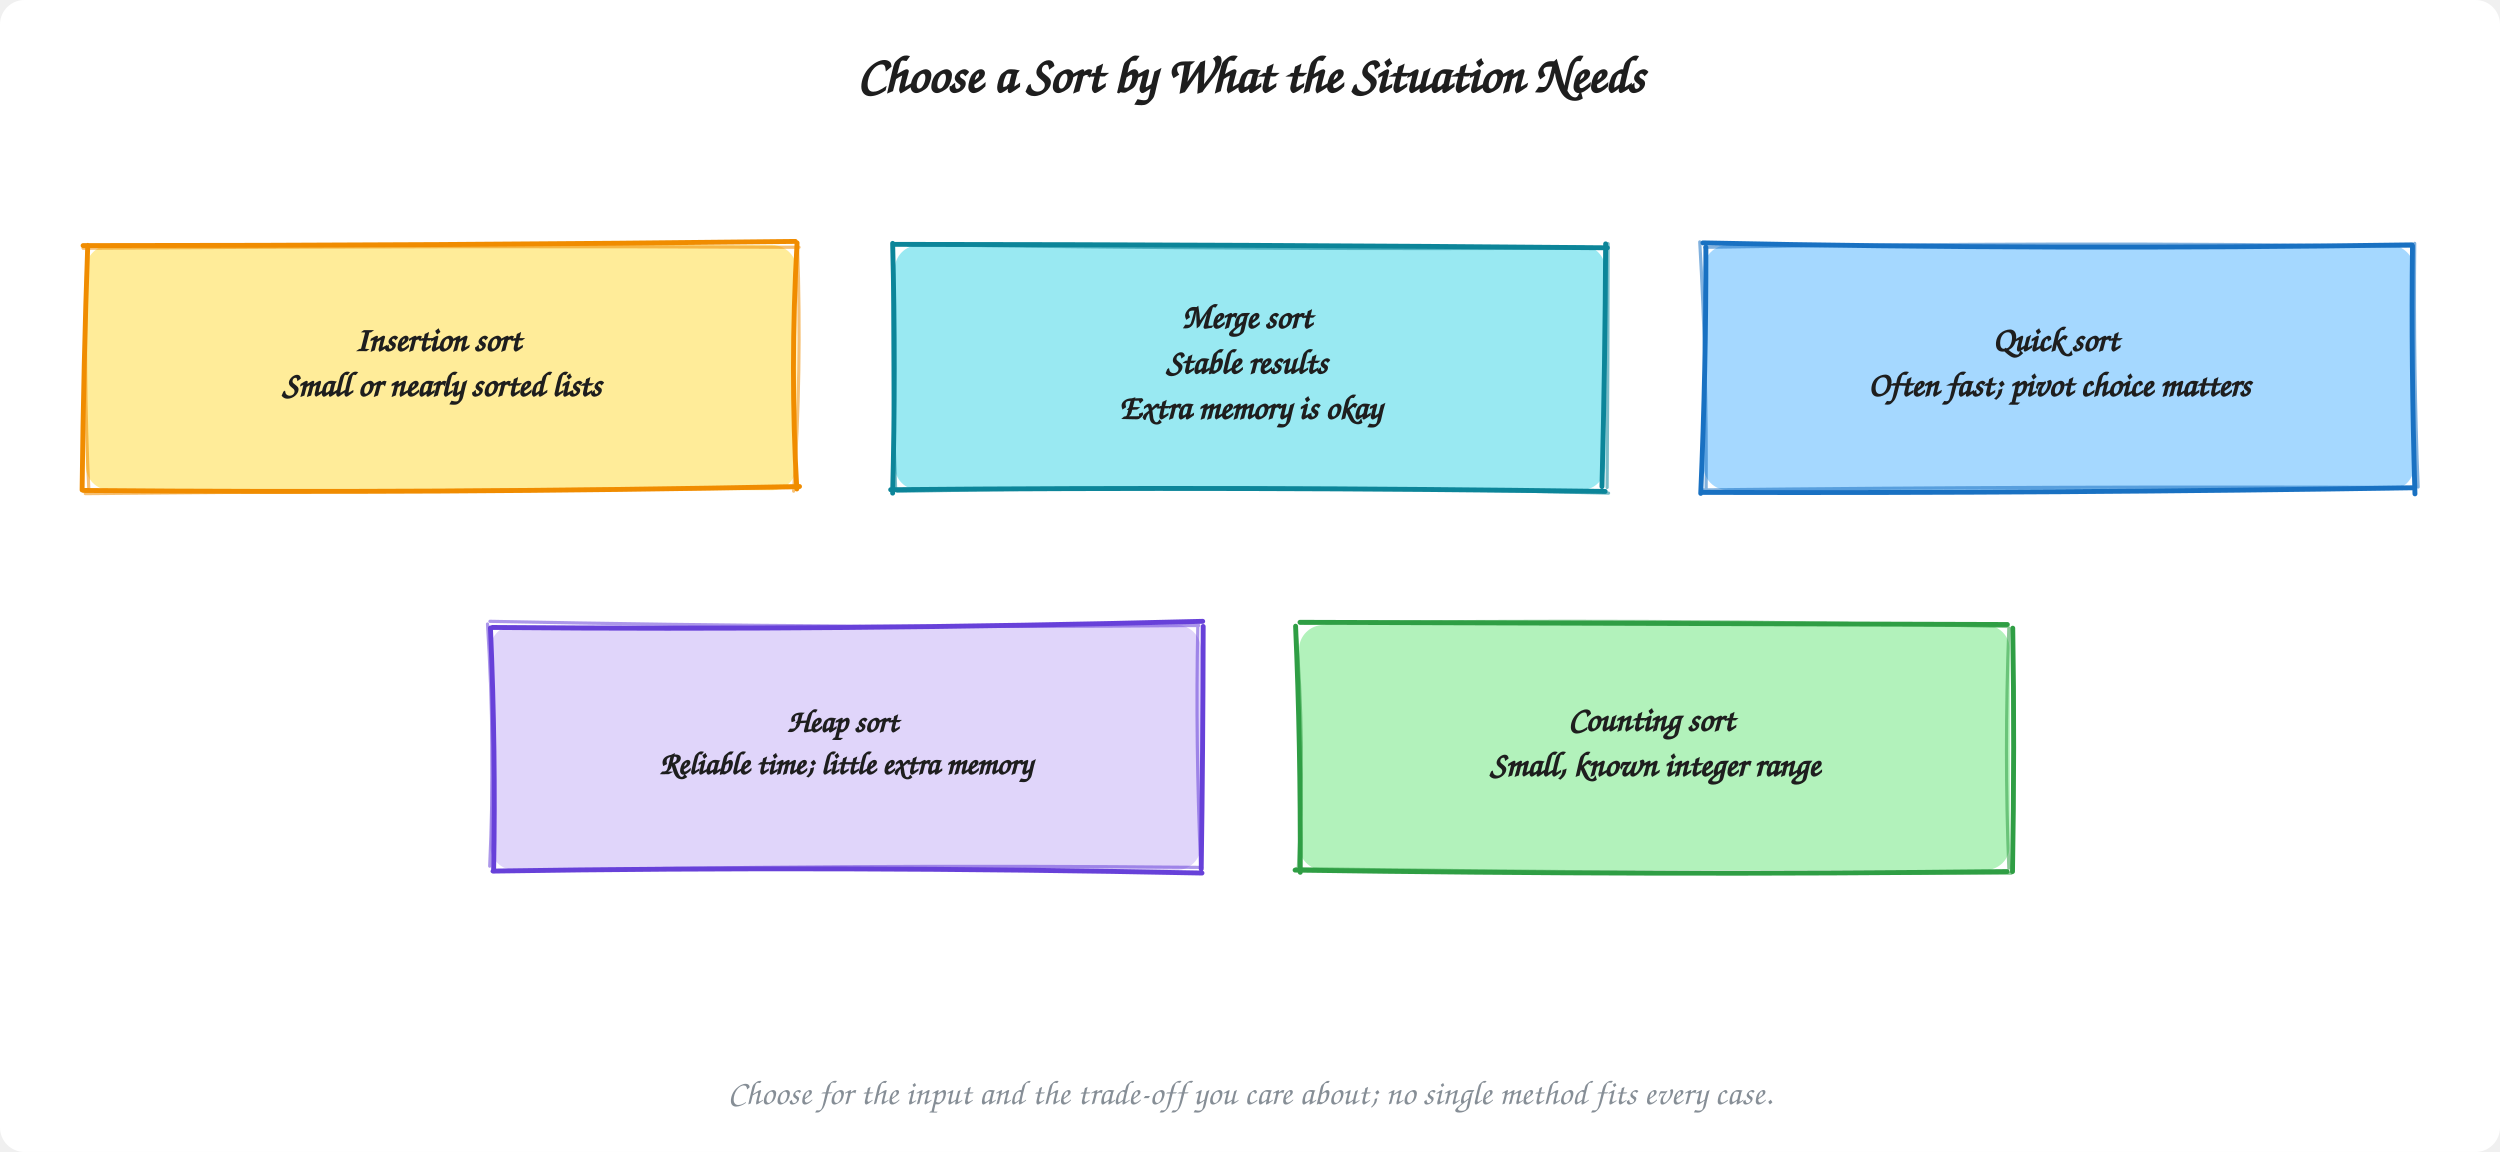
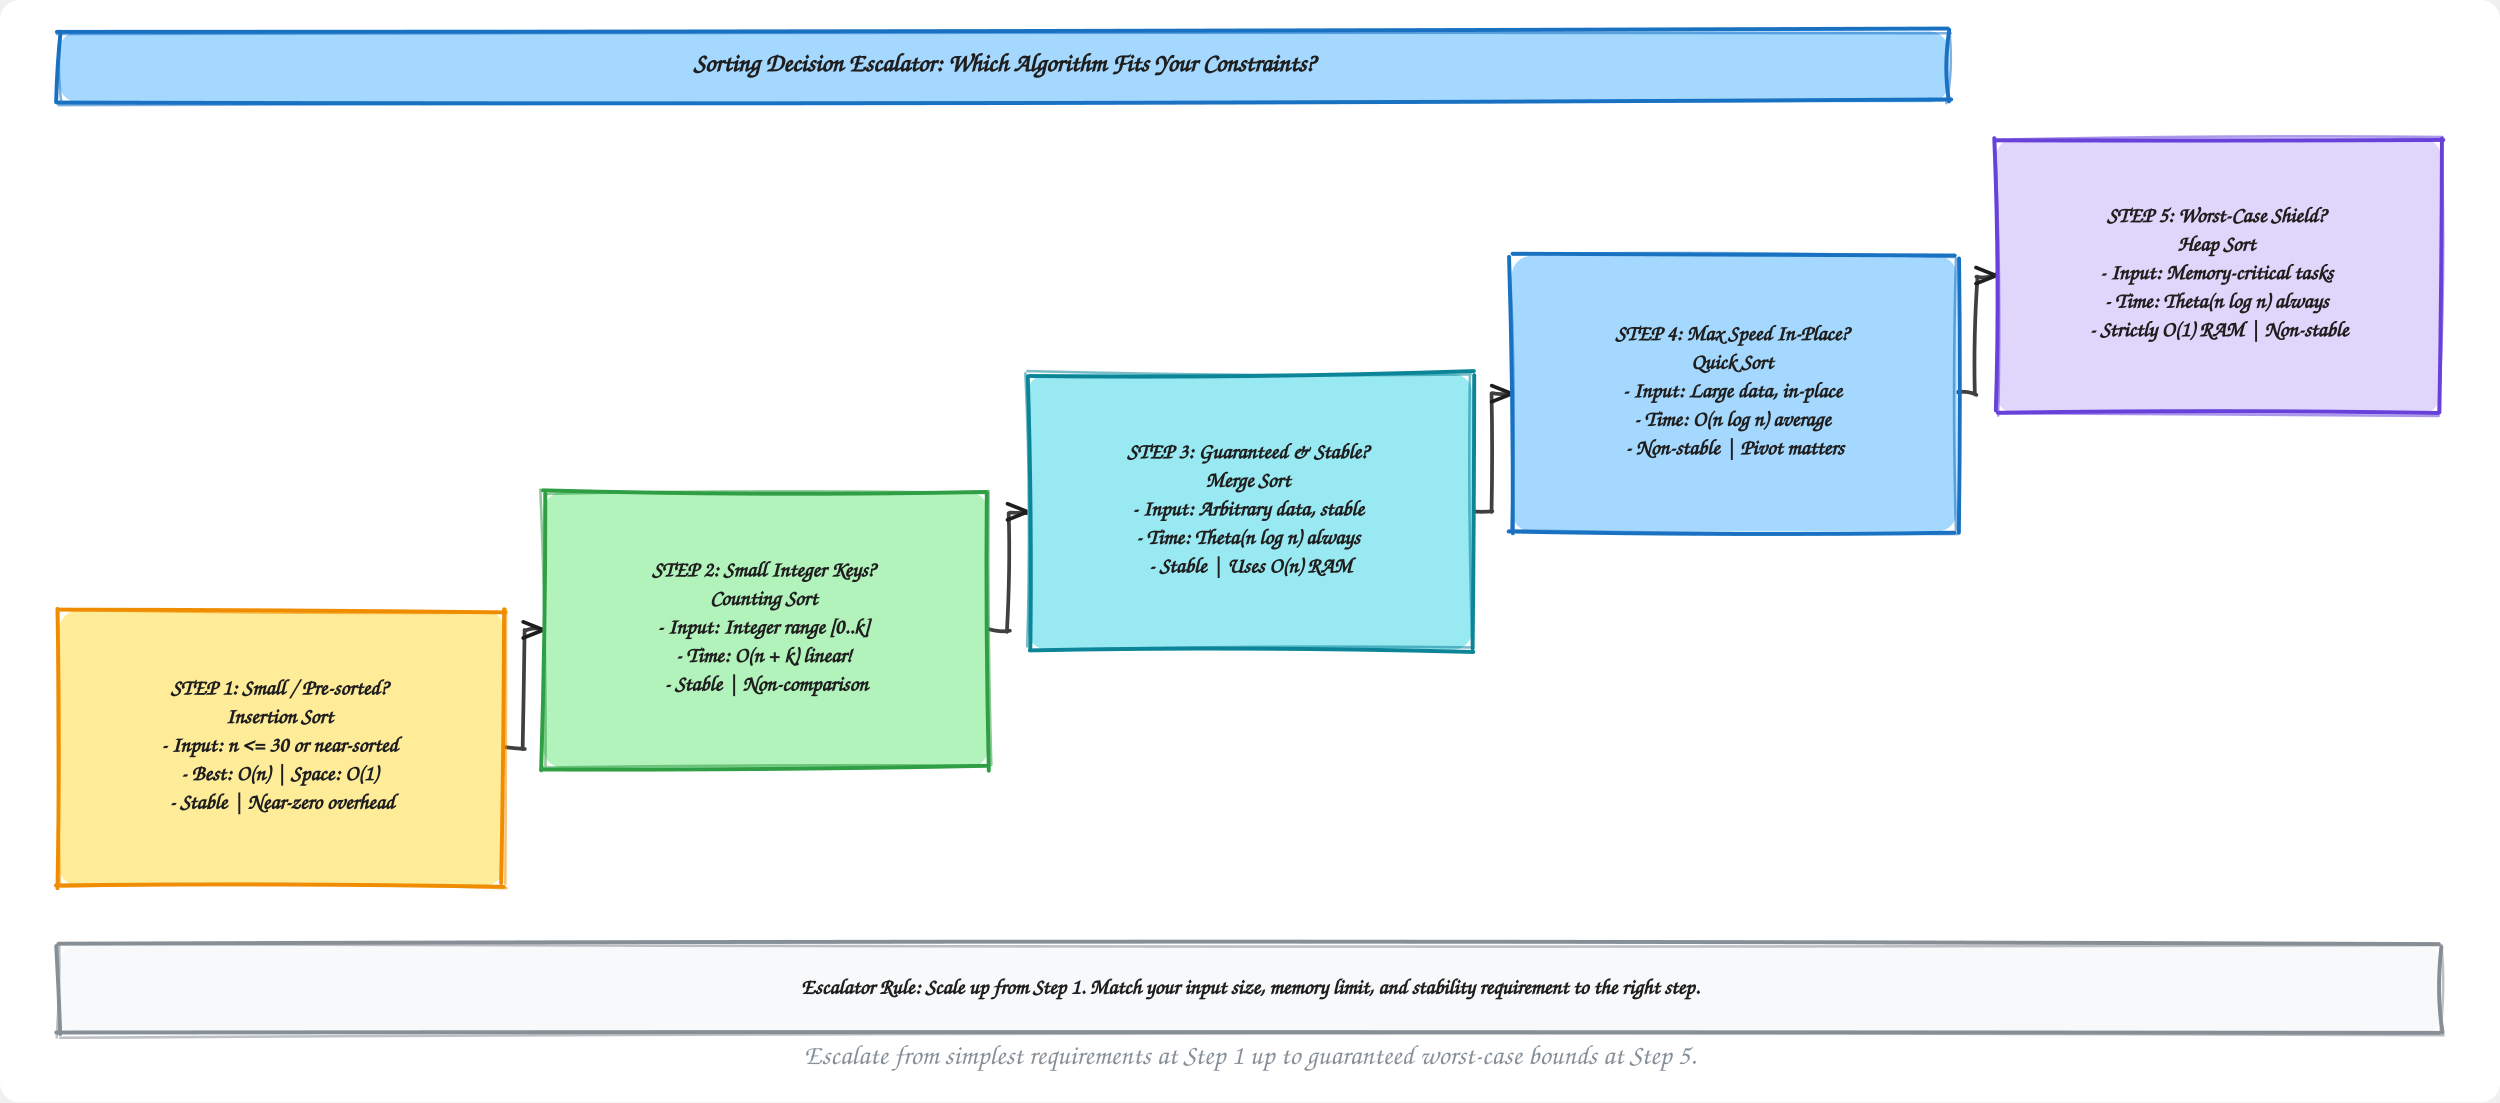
- <svg xmlns="http://www.w3.org/2000/svg" width="1020" height="470" viewBox="0 0 1020 470" role="img" aria-label="Choose a Sort by What the Situation Needs">
-   <rect width="1020" height="470" fill="#ffffff" rx="10" />
+ <svg xmlns="http://www.w3.org/2000/svg" width="1270" height="560" viewBox="0 0 1270 560" role="img" aria-label="Choose a Sort by What the Situation Needs">
+   <rect width="1270" height="560" fill="#ffffff" rx="10" />
  <text text-anchor="middle" dominant-baseline="central" font-family="&quot;Segoe Print&quot;, &quot;Bradley Hand&quot;, Chilanka, &quot;Comic Sans MS&quot;, &quot;Comic Neue&quot;, cursive" font-size="21" font-weight="bold" fill="#1e1e1e">
-     <tspan x="510.0" y="34.0">Choose a Sort by What the Situation Needs</tspan>
+     <tspan x="635.0" y="34.0">Choose a Sort by What the Situation Needs</tspan>
  </text>
-   <rect x="35.0" y="100.0" width="290.0" height="100.0" rx="10" fill="#ffec99" />
-   <path d="M33.9 100.2 Q179.4 100.2 324.5 98.5 M325.2 99.1 Q322.3 150.9 325.1 199.5 M326.2 198.5 Q179.5 201.4 34.0 200.1 M33.5 199.9 Q34.1 147.5 35.8 100.1" fill="none" stroke="#f08c00" stroke-width="2" stroke-linecap="round" />
-   <path d="M33.9 101.3 Q181.1 100.2 326.0 100.9 M325.4 100.6 Q327.2 152.1 323.8 200.4 M323.9 199.0 Q179.4 200.1 34.8 201.4 M36.3 201.1 Q33.9 151.2 35.6 101.1" fill="none" stroke="#f08c00" stroke-width="1.3" stroke-linecap="round" opacity="0.55" />
-   <text text-anchor="middle" dominant-baseline="central" font-family="&quot;Segoe Print&quot;, &quot;Bradley Hand&quot;, Chilanka, &quot;Comic Sans MS&quot;, &quot;Comic Neue&quot;, cursive" font-size="14" font-weight="bold" fill="#1e1e1e">
-     <tspan x="180.0" y="140.8">Insertion sort</tspan>
-     <tspan x="180.0" y="159.2">Small or nearly sorted lists</tspan>
+   <path d="M255.9 379.5 Q261.0 380.1 266.6 380.5 M265.5 380.6 Q266.1 350.1 266.5 320.0 M266.6 320.5 Q271.1 318.3 276.0 320.0" fill="none" stroke="#1e1e1e" stroke-width="1.9" stroke-linecap="round" opacity="0.85" />
+   <path d="M265.8 324.1 L276.0 320.0 L265.8 315.9" fill="none" stroke="#1e1e1e" stroke-width="1.9" stroke-linecap="round" stroke-linejoin="round" />
+   <path d="M501.8 319.5 Q508.3 321.3 513.0 320.4 M511.5 321.0 Q513.3 288.4 512.4 260.7 M513.0 260.4 Q515.4 260.5 522.7 260.7" fill="none" stroke="#1e1e1e" stroke-width="1.9" stroke-linecap="round" opacity="0.85" />
+   <path d="M511.8 264.1 L522.0 260.0 L511.8 255.9" fill="none" stroke="#1e1e1e" stroke-width="1.9" stroke-linecap="round" stroke-linejoin="round" />
+   <path d="M747.4 259.7 Q752.7 260.3 758.1 259.7 M757.7 260.1 Q758.3 228.6 757.7 199.8 M758.1 199.7 Q761.6 200.5 767.8 200.1" fill="none" stroke="#1e1e1e" stroke-width="1.9" stroke-linecap="round" opacity="0.85" />
+   <path d="M757.8 204.1 L768.0 200.0 L757.8 195.9" fill="none" stroke="#1e1e1e" stroke-width="1.9" stroke-linecap="round" stroke-linejoin="round" />
+   <path d="M994.3 199.2 Q999.9 198.5 1004.0 200.6 M1003.2 200.0 Q1002.5 169.8 1004.6 140.5 M1004.0 140.6 Q1008.8 141.7 1014.5 139.2" fill="none" stroke="#1e1e1e" stroke-width="1.9" stroke-linecap="round" opacity="0.85" />
+   <path d="M1003.8 144.1 L1014.0 140.0 L1003.8 135.9" fill="none" stroke="#1e1e1e" stroke-width="1.9" stroke-linecap="round" stroke-linejoin="round" />
+   <rect x="30.0" y="16.0" width="960.0" height="36.0" rx="10" fill="#a5d8ff" />
+   <path d="M28.9 16.2 Q509.4 16.2 989.5 14.5 M990.2 15.1 Q987.3 34.9 990.1 51.5 M991.2 50.5 Q509.5 53.4 29.0 52.1 M28.5 51.9 Q29.1 31.5 30.8 16.1" fill="none" stroke="#1971c2" stroke-width="2" stroke-linecap="round" />
+   <path d="M28.9 17.3 Q511.1 16.2 991.0 16.9 M990.4 16.6 Q992.2 36.1 988.8 52.4 M988.9 51.0 Q509.4 52.1 29.8 53.4 M31.3 53.1 Q28.9 35.2 30.6 17.1" fill="none" stroke="#1971c2" stroke-width="1.3" stroke-linecap="round" opacity="0.55" />
+   <text text-anchor="middle" dominant-baseline="central" font-family="&quot;Segoe Print&quot;, &quot;Bradley Hand&quot;, Chilanka, &quot;Comic Sans MS&quot;, &quot;Comic Neue&quot;, cursive" font-size="13" font-weight="bold" fill="#1e1e1e">
+     <tspan x="510.0" y="34.0">Sorting Decision Escalator: Which Algorithm Fits Your Constraints?</tspan>
  </text>
-   <rect x="365.0" y="100.0" width="290.0" height="100.0" rx="10" fill="#99e9f2" />
-   <path d="M365.1 99.7 Q507.4 99.8 655.8 101.1 M655.1 99.5 Q654.9 147.9 653.6 198.5 M654.9 200.5 Q508.4 198.5 363.4 199.8 M364.2 201.2 Q365.5 150.6 364.2 99.3" fill="none" stroke="#0c8599" stroke-width="2" stroke-linecap="round" />
-   <path d="M366.4 99.7 Q512.3 102.0 655.1 101.2 M656.1 99.4 Q656.1 147.2 655.7 198.9 M656.3 201.2 Q511.6 197.4 366.1 200.5 M365.4 199.2 Q363.7 152.8 364.5 100.2" fill="none" stroke="#0c8599" stroke-width="1.3" stroke-linecap="round" opacity="0.55" />
-   <text text-anchor="middle" dominant-baseline="central" font-family="&quot;Segoe Print&quot;, &quot;Bradley Hand&quot;, Chilanka, &quot;Comic Sans MS&quot;, &quot;Comic Neue&quot;, cursive" font-size="14" font-weight="bold" fill="#1e1e1e">
-     <tspan x="510.0" y="131.5">Merge sort</tspan>
-     <tspan x="510.0" y="150.0">Stable results</tspan>
-     <tspan x="510.0" y="168.5">Extra memory is okay</tspan>
+   <rect x="30.0" y="310.0" width="226.0" height="140.0" rx="10" fill="#ffec99" />
+   <path d="M30.1 309.7 Q140.4 309.8 256.8 311.1 M256.1 309.5 Q255.9 377.9 254.6 448.5 M255.9 450.5 Q141.4 448.5 28.4 449.8 M29.2 451.2 Q30.5 380.6 29.2 309.3" fill="none" stroke="#f08c00" stroke-width="2" stroke-linecap="round" />
+   <path d="M31.4 309.7 Q145.3 312.0 256.1 311.2 M257.1 309.4 Q257.1 377.2 256.7 448.9 M257.3 451.2 Q144.6 447.4 31.1 450.5 M30.4 449.2 Q28.7 382.8 29.5 310.2" fill="none" stroke="#f08c00" stroke-width="1.3" stroke-linecap="round" opacity="0.55" />
+   <text text-anchor="middle" dominant-baseline="central" font-family="&quot;Segoe Print&quot;, &quot;Bradley Hand&quot;, Chilanka, &quot;Comic Sans MS&quot;, &quot;Comic Neue&quot;, cursive" font-size="11" font-weight="bold" fill="#1e1e1e">
+     <tspan x="143.0" y="351.0">STEP 1: Small / Pre-sorted?</tspan>
+     <tspan x="143.0" y="365.5">Insertion Sort</tspan>
+     <tspan x="143.0" y="380.0">- Input: n &lt;= 30 or near-sorted</tspan>
+     <tspan x="143.0" y="394.5">- Best: O(n) | Space: O(1)</tspan>
+     <tspan x="143.0" y="409.0">- Stable | Near-zero overhead</tspan>
  </text>
-   <rect x="695.0" y="100.0" width="290.0" height="100.0" rx="10" fill="#a5d8ff" />
-   <path d="M694.8 99.1 Q838.5 102.1 984.1 99.9 M984.3 100.3 Q983.7 147.8 985.3 201.5 M985.2 199.0 Q841.7 201.3 694.2 200.9 M693.9 201.3 Q696.1 150.2 696.0 100.9" fill="none" stroke="#1971c2" stroke-width="2" stroke-linecap="round" />
-   <path d="M695.5 100.9 Q840.7 98.5 983.6 100.5 M985.2 99.3 Q984.7 151.7 986.6 198.7 M984.4 198.9 Q837.2 198.3 694.6 199.9 M696.1 200.8 Q696.5 149.9 693.5 98.7" fill="none" stroke="#1971c2" stroke-width="1.3" stroke-linecap="round" opacity="0.55" />
-   <text text-anchor="middle" dominant-baseline="central" font-family="&quot;Segoe Print&quot;, &quot;Bradley Hand&quot;, Chilanka, &quot;Comic Sans MS&quot;, &quot;Comic Neue&quot;, cursive" font-size="14" font-weight="bold" fill="#1e1e1e">
-     <tspan x="840.0" y="140.8">Quick sort</tspan>
-     <tspan x="840.0" y="159.2">Often fast; pivot choice matters</tspan>
+   <rect x="276.0" y="250.0" width="226.0" height="140.0" rx="10" fill="#b2f2bb" />
+   <path d="M275.8 249.1 Q387.5 252.1 501.1 249.9 M501.3 250.3 Q500.7 317.8 502.3 391.5 M502.2 389.0 Q390.7 391.3 275.2 390.9 M274.9 391.3 Q277.1 320.2 277.0 250.9" fill="none" stroke="#2f9e44" stroke-width="2" stroke-linecap="round" />
+   <path d="M276.5 250.9 Q389.7 248.5 500.6 250.5 M502.2 249.3 Q501.7 321.7 503.6 388.7 M501.4 388.9 Q386.2 388.3 275.6 389.9 M277.1 390.8 Q277.5 319.9 274.5 248.7" fill="none" stroke="#2f9e44" stroke-width="1.3" stroke-linecap="round" opacity="0.55" />
+   <text text-anchor="middle" dominant-baseline="central" font-family="&quot;Segoe Print&quot;, &quot;Bradley Hand&quot;, Chilanka, &quot;Comic Sans MS&quot;, &quot;Comic Neue&quot;, cursive" font-size="11" font-weight="bold" fill="#1e1e1e">
+     <tspan x="389.0" y="291.0">STEP 2: Small Integer Keys?</tspan>
+     <tspan x="389.0" y="305.5">Counting Sort</tspan>
+     <tspan x="389.0" y="320.0">- Input: Integer range [0..k]</tspan>
+     <tspan x="389.0" y="334.5">- Time: O(n + k) linear!</tspan>
+     <tspan x="389.0" y="349.0">- Stable | Non-comparison</tspan>
  </text>
-   <rect x="200.0" y="255.0" width="290.0" height="100.0" rx="10" fill="#e0d5fa" />
-   <path d="M200.9 256.0 Q343.0 257.3 490.7 253.5 M490.9 255.6 Q490.8 306.0 490.1 354.5 M490.4 356.2 Q343.1 353.2 201.2 355.4 M201.4 354.7 Q202.3 307.0 200.1 256.2" fill="none" stroke="#6741d9" stroke-width="2" stroke-linecap="round" />
-   <path d="M199.9 253.5 Q347.0 256.5 489.1 255.2 M488.7 255.8 Q487.7 302.5 489.9 354.1 M490.3 353.9 Q343.7 352.5 200.8 355.6 M199.8 353.4 Q202.1 304.2 198.9 254.6" fill="none" stroke="#6741d9" stroke-width="1.3" stroke-linecap="round" opacity="0.55" />
-   <text text-anchor="middle" dominant-baseline="central" font-family="&quot;Segoe Print&quot;, &quot;Bradley Hand&quot;, Chilanka, &quot;Comic Sans MS&quot;, &quot;Comic Neue&quot;, cursive" font-size="13" font-weight="bold" fill="#1e1e1e">
-     <tspan x="345.0" y="296.4">Heap sort</tspan>
-     <tspan x="345.0" y="313.6">Reliable time; little extra memory</tspan>
+   <rect x="522.0" y="190.0" width="226.0" height="140.0" rx="10" fill="#99e9f2" />
+   <path d="M522.9 191.0 Q633.0 192.3 748.7 188.5 M748.9 190.6 Q748.8 261.0 748.1 329.5 M748.4 331.2 Q633.1 328.2 523.2 330.4 M523.4 329.7 Q524.3 262.0 522.1 191.2" fill="none" stroke="#0c8599" stroke-width="2" stroke-linecap="round" />
+   <path d="M521.9 188.5 Q637.0 191.5 747.1 190.2 M746.7 190.8 Q745.7 257.5 747.9 329.1 M748.3 328.9 Q633.7 327.5 522.8 330.6 M521.8 328.4 Q524.1 259.2 520.9 189.6" fill="none" stroke="#0c8599" stroke-width="1.3" stroke-linecap="round" opacity="0.55" />
+   <text text-anchor="middle" dominant-baseline="central" font-family="&quot;Segoe Print&quot;, &quot;Bradley Hand&quot;, Chilanka, &quot;Comic Sans MS&quot;, &quot;Comic Neue&quot;, cursive" font-size="11" font-weight="bold" fill="#1e1e1e">
+     <tspan x="635.0" y="231.0">STEP 3: Guaranteed &amp; Stable?</tspan>
+     <tspan x="635.0" y="245.5">Merge Sort</tspan>
+     <tspan x="635.0" y="260.0">- Input: Arbitrary data, stable</tspan>
+     <tspan x="635.0" y="274.5">- Time: Theta(n log n) always</tspan>
+     <tspan x="635.0" y="289.0">- Stable | Uses O(n) RAM</tspan>
  </text>
-   <rect x="530.0" y="255.0" width="290.0" height="100.0" rx="10" fill="#b2f2bb" />
-   <path d="M530.4 253.9 Q677.5 254.4 819.0 254.8 M821.2 256.3 Q822.0 303.9 821.1 355.6 M818.9 355.6 Q677.3 357.2 528.4 355.0 M530.5 355.9 Q530.7 303.5 528.6 255.5" fill="none" stroke="#2f9e44" stroke-width="2" stroke-linecap="round" />
-   <path d="M530.6 254.3 Q674.7 252.2 818.6 255.6 M819.6 256.2 Q817.7 307.4 819.6 354.2 M820.6 356.3 Q676.8 356.4 528.9 354.4 M529.7 354.2 Q532.7 302.9 528.6 255.2" fill="none" stroke="#2f9e44" stroke-width="1.3" stroke-linecap="round" opacity="0.55" />
-   <text text-anchor="middle" dominant-baseline="central" font-family="&quot;Segoe Print&quot;, &quot;Bradley Hand&quot;, Chilanka, &quot;Comic Sans MS&quot;, &quot;Comic Neue&quot;, cursive" font-size="14" font-weight="bold" fill="#1e1e1e">
-     <tspan x="675.0" y="295.8">Counting sort</tspan>
-     <tspan x="675.0" y="314.2">Small, known integer range</tspan>
+   <rect x="768.0" y="130.0" width="226.0" height="140.0" rx="10" fill="#a5d8ff" />
+   <path d="M768.4 128.9 Q883.5 129.4 993.0 129.8 M995.2 131.3 Q996.0 198.9 995.1 270.6 M992.9 270.6 Q883.3 272.2 766.4 270.0 M768.5 270.9 Q768.7 198.5 766.6 130.5" fill="none" stroke="#1971c2" stroke-width="2" stroke-linecap="round" />
+   <path d="M768.6 129.3 Q880.7 127.2 992.6 130.6 M993.6 131.2 Q991.7 202.4 993.6 269.2 M994.6 271.3 Q882.8 271.4 766.9 269.4 M767.7 269.2 Q770.7 197.9 766.6 130.2" fill="none" stroke="#1971c2" stroke-width="1.3" stroke-linecap="round" opacity="0.55" />
+   <text text-anchor="middle" dominant-baseline="central" font-family="&quot;Segoe Print&quot;, &quot;Bradley Hand&quot;, Chilanka, &quot;Comic Sans MS&quot;, &quot;Comic Neue&quot;, cursive" font-size="11" font-weight="bold" fill="#1e1e1e">
+     <tspan x="881.0" y="171.0">STEP 4: Max Speed In-Place?</tspan>
+     <tspan x="881.0" y="185.5">Quick Sort</tspan>
+     <tspan x="881.0" y="200.0">- Input: Large data, in-place</tspan>
+     <tspan x="881.0" y="214.5">- Time: O(n log n) average</tspan>
+     <tspan x="881.0" y="229.0">- Non-stable | Pivot matters</tspan>
+   </text>
+   <rect x="1014.0" y="70.0" width="226.0" height="140.0" rx="10" fill="#e0d5fa" />
+   <path d="M1014.0 71.3 Q1127.8 71.6 1241.2 71.1 M1240.5 70.4 Q1240.4 138.7 1239.2 209.5 M1238.7 209.8 Q1125.9 208.0 1015.0 209.7 M1013.9 208.5 Q1016.0 141.5 1013.1 70.2" fill="none" stroke="#6741d9" stroke-width="2" stroke-linecap="round" />
+   <path d="M1013.4 71.0 Q1126.4 68.5 1240.8 69.6 M1240.2 71.5 Q1242.6 139.5 1238.8 210.0 M1238.8 211.3 Q1125.9 210.5 1014.5 209.9 M1015.1 211.1 Q1016.7 139.2 1013.3 70.3" fill="none" stroke="#6741d9" stroke-width="1.3" stroke-linecap="round" opacity="0.55" />
+   <text text-anchor="middle" dominant-baseline="central" font-family="&quot;Segoe Print&quot;, &quot;Bradley Hand&quot;, Chilanka, &quot;Comic Sans MS&quot;, &quot;Comic Neue&quot;, cursive" font-size="11" font-weight="bold" fill="#1e1e1e">
+     <tspan x="1127.0" y="111.0">STEP 5: Worst-Case Shield?</tspan>
+     <tspan x="1127.0" y="125.5">Heap Sort</tspan>
+     <tspan x="1127.0" y="140.0">- Input: Memory-critical tasks</tspan>
+     <tspan x="1127.0" y="154.5">- Time: Theta(n log n) always</tspan>
+     <tspan x="1127.0" y="169.0">- Strictly O(1) RAM | Non-stable</tspan>
+   </text>
+   <rect x="30.0" y="480.0" width="1210.0" height="46.0" rx="10" fill="#f8f9fa" />
+   <path d="M29.7 479.4 Q634.8 477.2 1238.9 479.6 M1240.2 481.1 Q1237.6 504.5 1240.8 524.5 M1239.1 524.7 Q635.5 524.0 28.6 524.5 M30.6 525.3 Q29.7 500.2 28.6 480.6" fill="none" stroke="#868e96" stroke-width="2" stroke-linecap="round" />
+   <path d="M29.9 479.4 Q637.0 482.0 1240.3 480.1 M1240.3 481.5 Q1242.3 501.4 1239.6 525.5 M1241.4 525.9 Q632.9 523.4 30.6 527.2 M28.8 527.0 Q30.4 502.8 30.1 480.2" fill="none" stroke="#868e96" stroke-width="1.3" stroke-linecap="round" opacity="0.55" />
+   <text text-anchor="middle" dominant-baseline="central" font-family="&quot;Segoe Print&quot;, &quot;Bradley Hand&quot;, Chilanka, &quot;Comic Sans MS&quot;, &quot;Comic Neue&quot;, cursive" font-size="11" font-weight="bold" fill="#1e1e1e">
+     <tspan x="635.0" y="503.0">Escalator Rule: Scale up from Step 1. Match your input size, memory limit, and stability requirement to the right step.</tspan>
  </text>
  <text text-anchor="middle" dominant-baseline="central" font-family="&quot;Segoe Print&quot;, &quot;Bradley Hand&quot;, Chilanka, &quot;Comic Sans MS&quot;, &quot;Comic Neue&quot;, cursive" font-size="14" font-weight="normal" fill="#868e96">
-     <tspan x="510.0" y="448.0">Choose for the input and the trade-off you care about; no single method fits every case.</tspan>
+     <tspan x="635.0" y="538.0">Escalate from simplest requirements at Step 1 up to guaranteed worst-case bounds at Step 5.</tspan>
  </text>
</svg>
